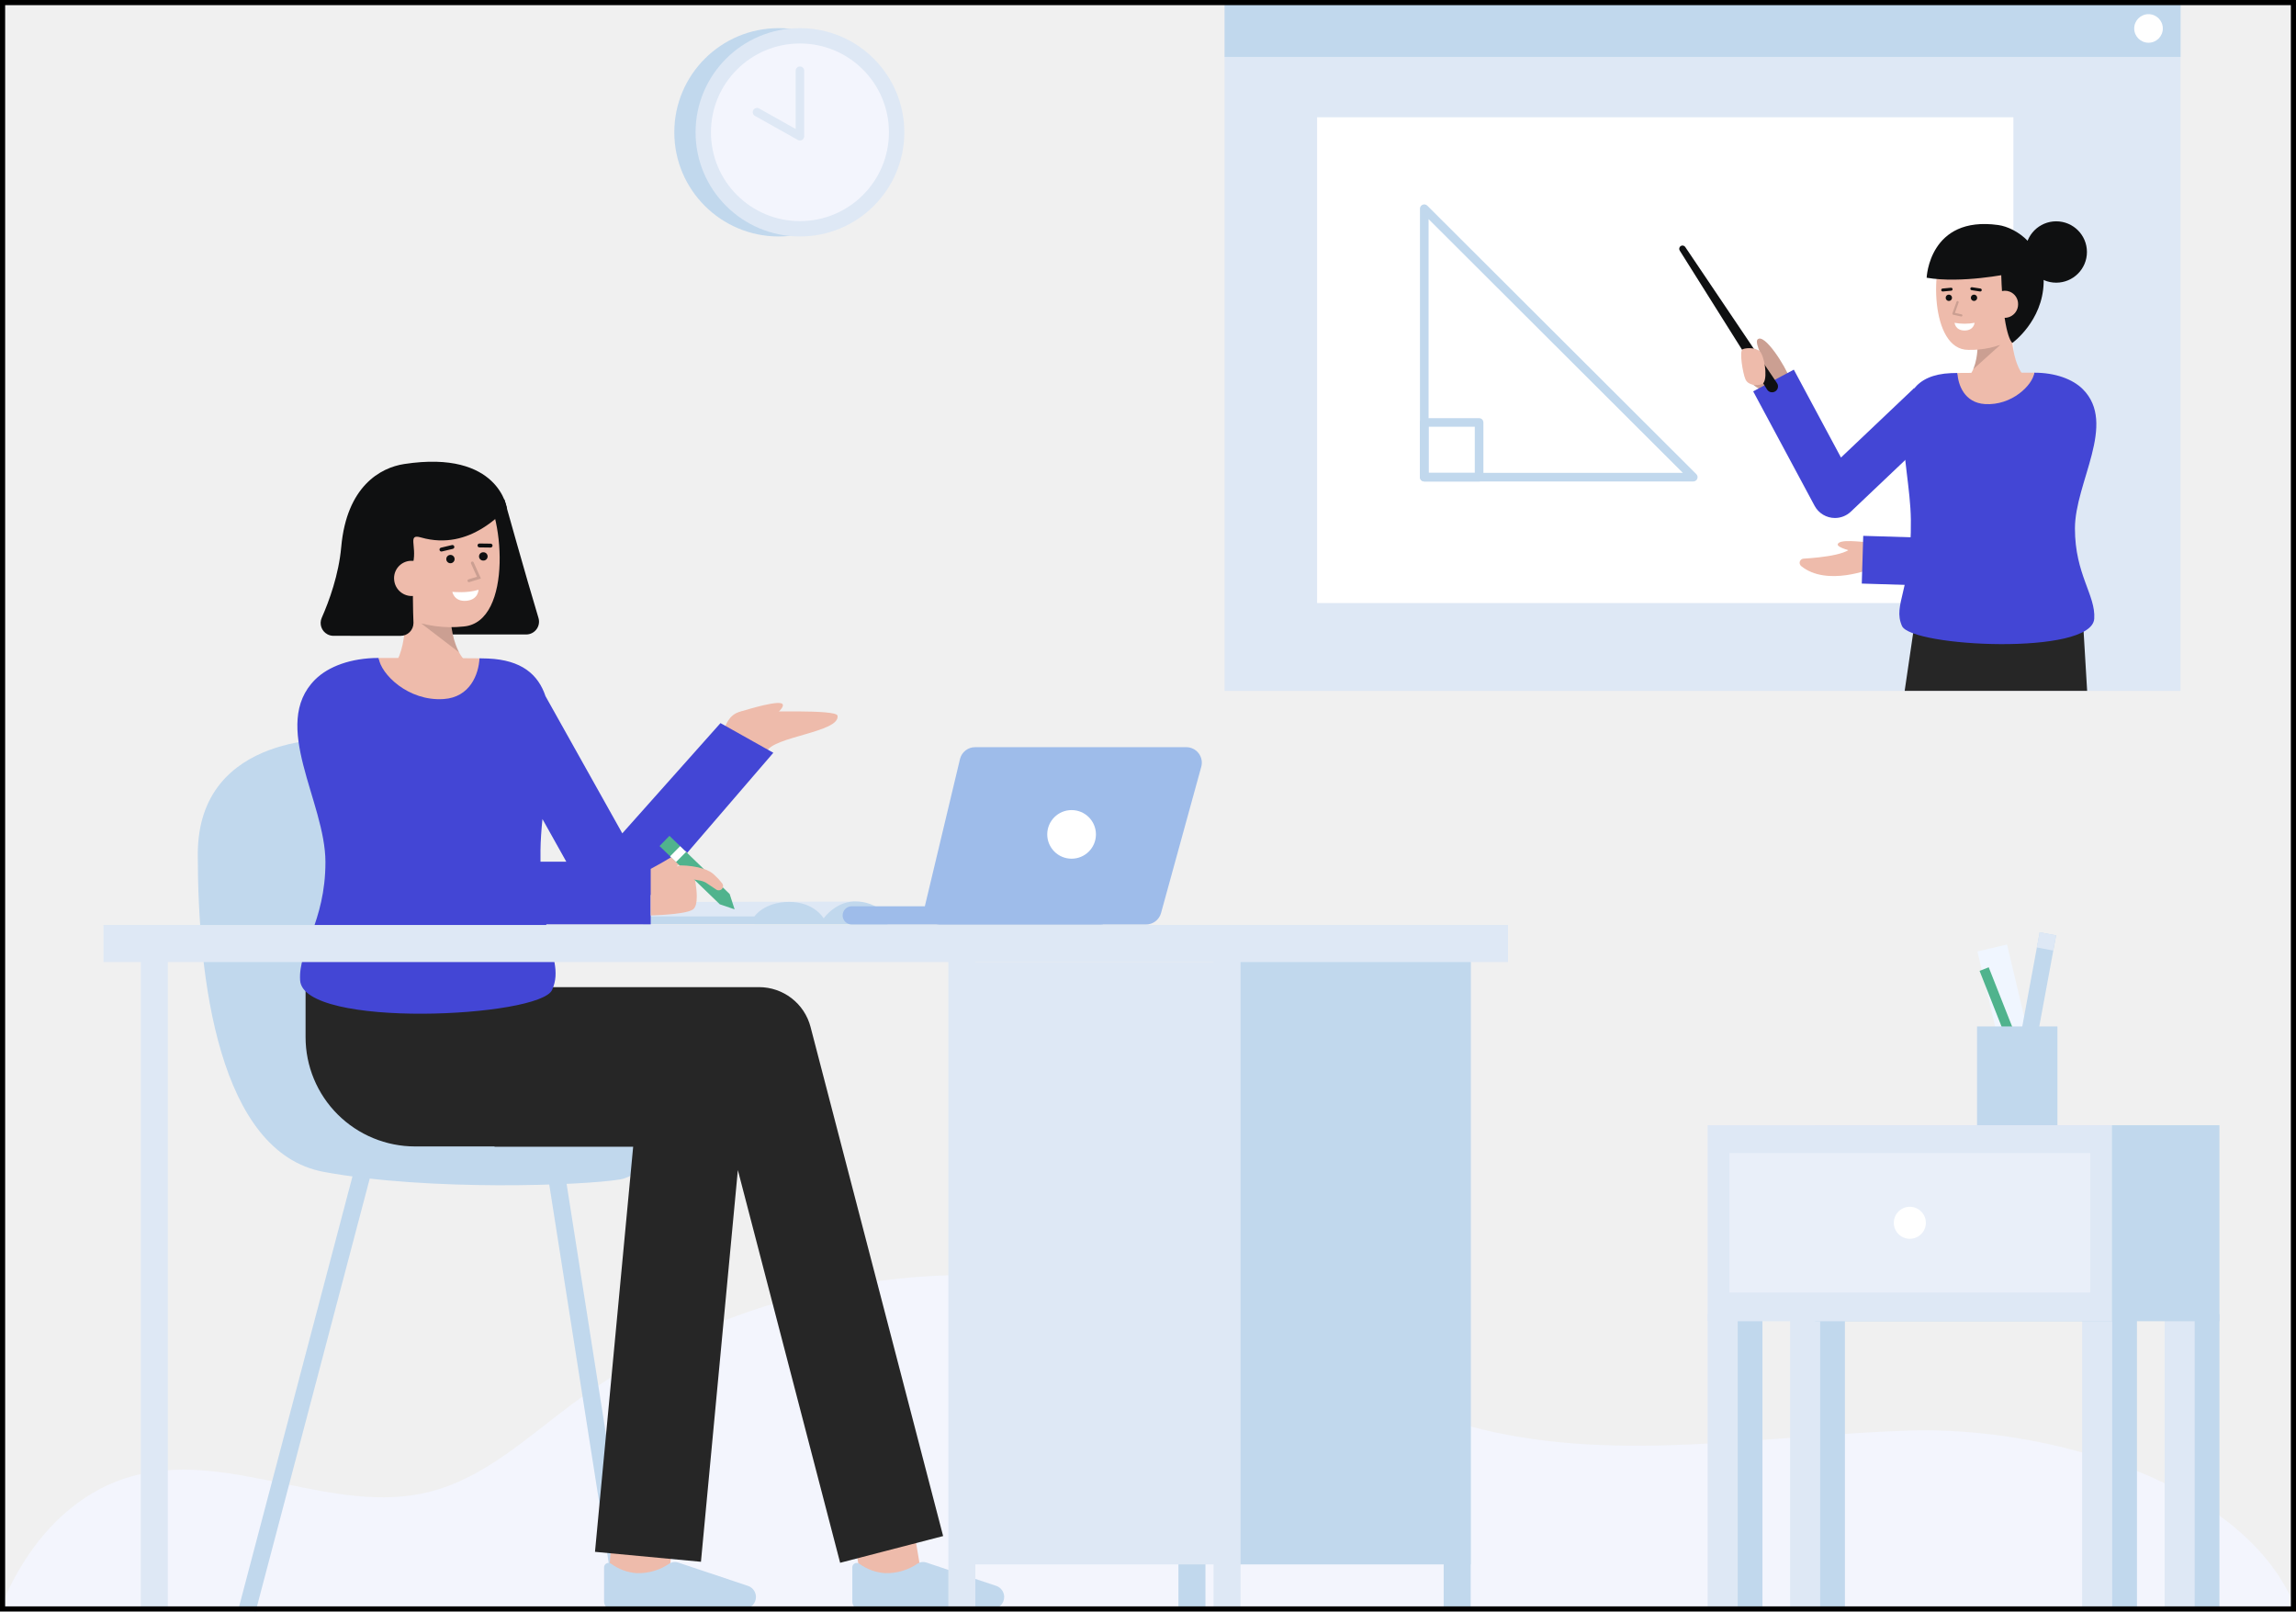
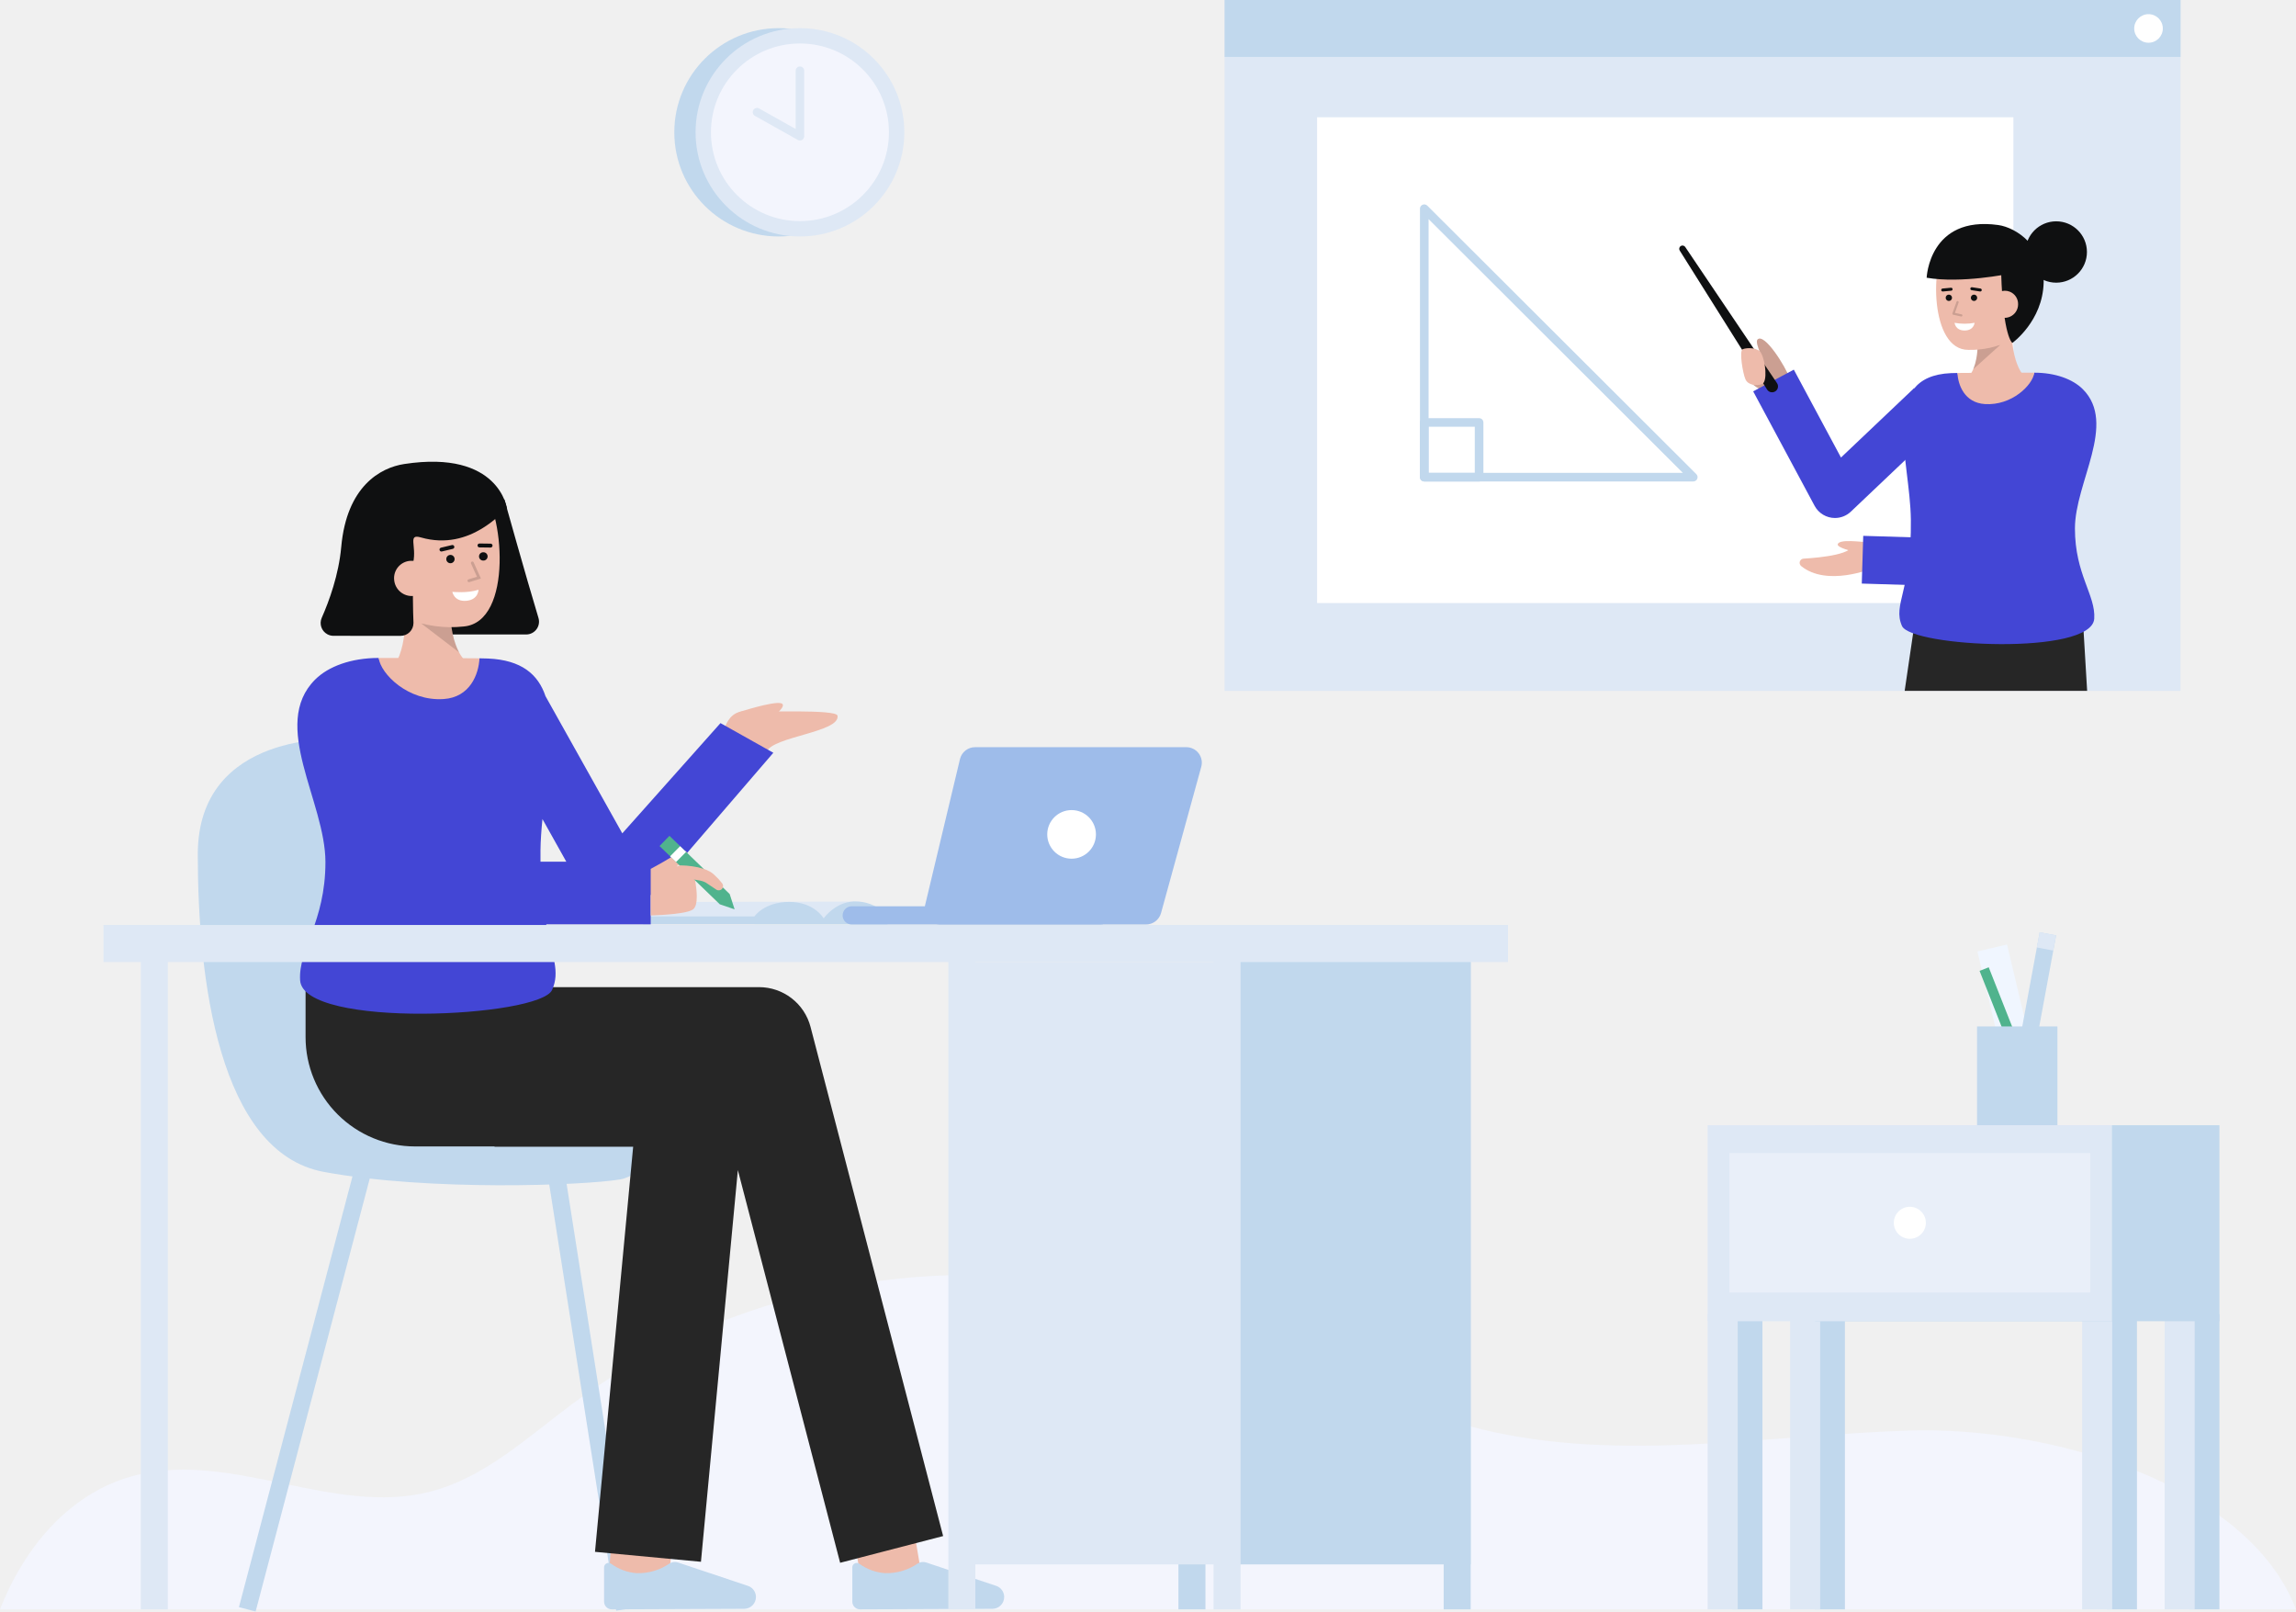
<svg xmlns="http://www.w3.org/2000/svg" width="446" height="313" fill="none">
  <path d="M423.57 0H237.885v134.184H423.57V0z" fill="#DEE8F5" />
  <path d="M423.57 0H237.885v11.053H423.57V0z" fill="#C1D8ED" />
  <path d="M417.351 8.3a2.776 2.776 0 0 0 2.779-2.773 2.776 2.776 0 0 0-2.779-2.774 2.776 2.776 0 0 0-2.779 2.774 2.776 2.776 0 0 0 2.779 2.773zm-26.252 14.479H255.848v94.348h135.251V22.779z" fill="#fff" />
  <path d="M362.872 105.297c-1.285 0-5.587-.676-5.894.412-.184.653 3.021 1.425 3.021 1.425" fill="#EEBBAB" />
  <path d="M363.547 110.445s-8.682 3.56-13.669-.501a.813.813 0 0 1 .467-1.442c3.363-.199 10.27-.874 9.463-3.086h5.423m-17.554-31.878l-4.732 2.33s-4.601-.552-3.875-6.356c.103-.822.592-1.749 2.849-.989-.437-.992-.856-2.246-.515-2.588 1.314-1.304 5.403 5.15 6.273 7.603z" fill="#EEBBAB" />
  <path opacity=".15" d="M347.677 73.538l-4.732 2.33s-4.601-.552-3.875-6.356c.103-.822.592-1.749 2.849-.989-.437-.992-.856-2.246-.515-2.588 1.314-1.304 5.403 5.15 6.273 7.603z" fill="#000" />
  <path d="M356.438 100.607a4.488 4.488 0 0 1-3.946-2.357l-11.935-22.238 7.892-4.218 9.163 17.071 14.197-13.473 6.169 6.472-18.453 17.514a4.48 4.48 0 0 1-3.087 1.229z" fill="#4346D5" />
  <path d="M405.429 134.184h-35.446l2.062-14.038 32.428-1.997.956 16.035z" fill="#262626" />
  <path d="M394.167 73.902s-3.429-1.469-3.429-10.456l-6.89-.7s1.42 7.941-1.805 10.763l12.124.393z" fill="#EEBBAB" />
  <path opacity=".15" d="M383.296 71.722l5.285-4.766-4.432.316a12.216 12.216 0 0 1-.853 4.45z" fill="#000" />
  <path d="M369.458 121.571c1.787 4.096 36.882 5.798 37.35-1.408.299-4.586-3.751-8.586-3.751-17.526s8.24-20.35 1.526-27.05c-1.948-1.943-5.311-3.198-9.412-3.202-.307 2.386-14.826 2.397-14.937.055-.554.009-.985.017-1.253.03-14.145.608-7.929 16.67-7.793 28.47.166 13.808-3.572 16.411-1.73 20.631z" fill="#4346D5" />
  <path d="M394.305 59.67c-.247 2.746-1.517 5.432-3.84 6.503a17.303 17.303 0 0 1-8.133 1.781c-7.48 0-7.396-16.979-4.137-20.543 3.259-3.563 13.782-2.336 15.492 3.038.884 2.78.854 6.606.618 9.22z" fill="#EEBBAB" />
  <path d="M383.454 58.455a.616.616 0 1 0 .001-1.233.616.616 0 0 0-.001 1.233zm-4.889 0a.616.616 0 1 0 .001-1.233.616.616 0 0 0-.001 1.233zm-1.199-1.837a.29.29 0 0 1-.027-.578l1.63-.154a.29.29 0 1 1 .055.577l-1.629.154h-.029zm7.301 0a.296.296 0 0 1-.045-.004l-1.64-.254a.289.289 0 0 1-.242-.331.29.29 0 0 1 .332-.241l1.639.254a.292.292 0 0 1 .246.308.294.294 0 0 1-.092.19.294.294 0 0 1-.198.078z" fill="#0F1011" />
  <path d="M383.566 62.7a10.776 10.776 0 0 1-3.891 0s.135 1.492 1.946 1.492c1.81 0 1.945-1.492 1.945-1.492z" fill="#fff" />
  <path d="M388.729 53.061c.368 12.41 2.172 13.548 2.172 13.548s5.882-4.22 6.08-11.708c.186-7.019-5.289-10.704-8.823-11.196-13.432-1.864-13.904 10.238-13.904 10.238 6.741 1.153 15.924-.752 15.924-.752" fill="#0F1011" />
  <path d="M386.78 59.08a2.616 2.616 0 0 0 3.629 2.449 2.617 2.617 0 0 0 1.608-2.45 2.565 2.565 0 0 0-1.61-2.426 2.577 2.577 0 0 0-1.009-.186c-1.865.092-2.618 1.17-2.618 2.613z" fill="#EEBBAB" />
  <path d="M399.418 54.902c3.298 0 5.971-2.668 5.971-5.958s-2.673-5.958-5.971-5.958c-3.297 0-5.97 2.668-5.97 5.958s2.673 5.958 5.97 5.958z" fill="#0F1011" />
  <path d="M380.234 72.44c.112 2.342 1.385 5.78 5.32 6.04 5.244.345 9.31-3.709 9.617-6.095h-.013c-5.162 0-11.914.009-14.924.055z" fill="#EEBBAB" />
  <path d="M388.582 114.163h-.142l-26.788-.818.284-9.271 23.759.725 12.534-26.174 8.386 4-13.84 28.901a4.646 4.646 0 0 1-4.193 2.637z" fill="#4346D5" />
  <path opacity=".15" d="M380.984 61.47a.211.211 0 0 1-.046-.005l-1.519-.334a.211.211 0 0 1-.155-.279l.797-2.245a.213.213 0 0 1 .401.142l-.716 2.021 1.285.279a.212.212 0 0 1-.046.42h-.001z" fill="#000" />
  <path d="M326.292 48.672l16.967 26.99a1.144 1.144 0 0 0 .716.508 1.153 1.153 0 0 0 1.192-.453 1.12 1.12 0 0 0 .183-.408 1.143 1.143 0 0 0-.146-.864l-.019-.03-17.823-26.44a.63.63 0 0 0-.403-.276.641.641 0 0 0-.757.493.627.627 0 0 0 .09.48z" fill="#0F1011" />
  <path d="M338.528 67.82c.898-.354 2.973-.303 3.539.702.959 1.7 1.254 5.608.255 6.048-.999.44-2.749.275-3.266-.892-.516-1.168-1.254-5.571-.528-5.858z" fill="#EEBBAB" />
  <path d="M446 312.578H0c4.887-12.437 13.912-22.986 26.634-26.116 18.611-4.572 38.306 8 56.878 3.273 10.55-2.683 18.855-10.502 27.583-16.994 32.926-24.495 78.044-31.735 117.009-18.77 20.365 6.774 38.923 18.621 59.783 23.655 26.978 6.516 55.189 1.115 82.931.223 27.015-.868 65.728 10.119 75.182 34.729z" fill="#F3F5FD" />
  <path d="M389.871 183.442l-5.758 1.358 7.219 30.469 5.758-1.359-7.219-30.468z" fill="#F0F6FF" />
  <path d="M396.207 181.079l-4.944 26.743 3.196.589 4.944-26.743-3.196-.589z" fill="#C1D8ED" />
  <path d="M396.209 181.07l-.563 2.95 3.193.606.563-2.949-3.193-.607z" fill="#DEE8F5" />
  <path d="M386.309 187.871l-1.775.698 10.359 26.239 1.775-.697-10.359-26.24z" fill="#50B38D" />
  <path d="M399.656 199.356h-15.615v19.915h15.615v-19.915zm-57.299 55.887h-5.84v57.334h5.84v-57.334z" fill="#C1D8ED" />
  <path d="M337.55 255.243h-5.84v57.334h5.84v-57.334z" fill="#DEE8F5" />
  <path d="M415.105 255.243h-5.84v57.334h5.84v-57.334z" fill="#C1D8ED" />
  <path d="M410.298 255.243h-5.84v57.334h5.84v-57.334z" fill="#DEE8F5" />
  <path d="M358.376 255.243h-5.84v57.334h5.84v-57.334z" fill="#C1D8ED" />
  <path d="M353.569 255.243h-5.84v57.334h5.84v-57.334z" fill="#DEE8F5" />
  <path d="M431.124 255.243h-5.84v57.334h5.84v-57.334z" fill="#C1D8ED" />
  <path d="M426.318 255.243h-5.84v57.334h5.84v-57.334z" fill="#DEE8F5" />
  <path d="M431.124 218.544h-78.552v38.074h78.552v-38.074z" fill="#C1D8ED" />
  <path d="M410.263 218.544H331.71v38.074h78.553v-38.074z" fill="#DEE8F5" />
  <path opacity=".53" d="M406.036 223.957h-70.1v27.08h70.1v-27.08z" fill="#F3F5FD" />
  <path d="M370.986 240.603a3.11 3.11 0 0 0 3.113-3.106 3.11 3.11 0 0 0-3.113-3.107 3.11 3.11 0 0 0-3.113 3.107 3.11 3.11 0 0 0 3.113 3.106z" fill="#fff" />
  <path d="M151.258 45.927c11.197 0 20.274-9.058 20.274-20.231 0-11.174-9.077-20.231-20.274-20.231-11.198 0-20.275 9.058-20.275 20.23 0 11.174 9.077 20.232 20.275 20.232z" fill="#C1D8ED" />
  <path d="M155.389 45.927c11.198 0 20.275-9.058 20.275-20.231 0-11.174-9.077-20.231-20.275-20.231-11.197 0-20.274 9.058-20.274 20.23 0 11.174 9.077 20.232 20.274 20.232z" fill="#DEE8F5" />
  <path d="M155.389 42.946c9.548 0 17.288-7.723 17.288-17.25 0-9.527-7.74-17.25-17.288-17.25-9.547 0-17.287 7.723-17.287 17.25 0 9.527 7.74 17.25 17.287 17.25z" fill="#F3F5FD" />
  <path d="M155.39 27.288a.83.83 0 0 1-.405-.106l-8.342-4.678a.825.825 0 1 1 .81-1.438l7.11 3.988V13.715a.824.824 0 0 1 .827-.803.83.83 0 0 1 .826.803v12.748a.83.83 0 0 1-.826.825zm11.228 147.817c-.143-.003-34.893.07-34.961.07-4.875 0-6.758 2.818-6.758 2.818v1.519h47.511v-1.519c-2.146-1.453-4.1-2.93-5.792-2.888z" fill="#DEE8F5" />
  <path d="M159.998 178.367s2.506-3.591 6.62-3.262a7.855 7.855 0 0 1 3.209.819 7.815 7.815 0 0 1 2.582 2.069v1.519h-25.862v-1.519s1.883-2.819 6.76-2.819 6.691 3.193 6.691 3.193zm-13.451-.374h-21.648v1.518h21.648v-1.518zm-77.392 47.886l-22.74 86.27 3.241.851 22.74-86.27-3.241-.851zm40.298.165l-3.312.518 13.556 86.272 3.312-.519-13.556-86.271z" fill="#C1D8ED" />
  <path d="M66.11 143.55s-27.692-1.746-27.692 22.398c0 24.145 4.079 57.885 24.486 61.667 20.408 3.782 50.554 2.643 57.556 1.457 8.599-1.454 12.347-21.359.894-22.691-32.506-3.781-16.762-60.212-55.243-62.831z" fill="#C1D8ED" />
  <path d="M119.051 295.879l-1.054 13.637 11.698.9 1.054-13.637-11.698-.9z" fill="#EEBBAB" />
  <path d="M144.56 312.473a2.313 2.313 0 0 0 1.62-.678 2.298 2.298 0 0 0 .664-1.622c0-.056 0-.112-.007-.167a2.287 2.287 0 0 0-1.485-1.968l-13.656-4.564a1.926 1.926 0 0 0-1.605.178 10.696 10.696 0 0 1-6.407 1.896 9.534 9.534 0 0 1-4.928-1.798.867.867 0 0 0-1.413.669v6.664a1.496 1.496 0 0 0 1.497 1.493h.006l25.714-.103z" fill="#C1D8ED" />
  <path d="M177.226 295.358l-11.57 1.942 2.298 13.637 11.571-1.942-2.299-13.637z" fill="#EEBBAB" />
  <path d="M183.204 298.343l-25.757-98.896a10.313 10.313 0 0 0-3.68-5.563 10.353 10.353 0 0 0-6.321-2.156h-56.46v.036H59.357v9.67c0 2.788.55 5.55 1.62 8.126a21.235 21.235 0 0 0 4.613 6.889 21.277 21.277 0 0 0 6.903 4.603 21.321 21.321 0 0 0 8.144 1.616h15.426v.062h26.93l-7.415 78.677 20.582 1.931 7.17-76.078 19.868 76.272 20.006-5.189z" fill="#262626" />
  <path d="M140.19 144.497s.084-6.697 4.881-6.348c3.026.22 17.405-.446 17.619.861.529 3.233-12.623 4.024-13.817 7.037l-8.683-1.55z" fill="#EEBBAB" />
  <path d="M143.373 138.364s6.676-2.175 8.317-1.784c1.452.345-1.576 2.704-1.576 2.704l-6.741-.92z" fill="#EEBBAB" />
  <path d="M126.401 173.88l23.82-27.673-10.266-5.76-19.073 21.413-14.918-26.644c-1.412-4.211-4.626-7.033-11.186-7.315a98.334 98.334 0 0 0-1.642-.039c-.146 3.066-19.181 3.055-19.584-.072-5.374.005-9.788 1.655-12.336 4.198-8.8 8.781 2 23.745 2 35.453 0 11.708-5.308 16.96-4.917 22.97.615 9.444 46.614 7.214 48.955 1.845 1.57-3.597.049-6.3-1.148-12.732h20.295v-5.644zm-21.414-8.669c.022-1.97.175-4.031.385-6.129l4.637 8.285h-5.021a91.12 91.12 0 0 1 0-2.156h-.001z" fill="#4346D5" />
  <path d="M93.139 127.863c-.145 3.066-1.822 7.577-6.973 7.911-6.878.457-12.208-4.856-12.61-7.983h.022c6.758 0 15.608.011 19.56.072z" fill="#EEBBAB" />
  <path d="M192.78 312.473a2.3 2.3 0 0 0 2.113-1.424c.114-.278.172-.576.171-.877 0-.056 0-.112-.007-.167a2.287 2.287 0 0 0-1.485-1.968l-13.657-4.564a1.947 1.947 0 0 0-1.605.178 10.694 10.694 0 0 1-6.407 1.896 9.534 9.534 0 0 1-4.928-1.798.87.87 0 0 0-.918-.111.861.861 0 0 0-.494.78v6.664a1.496 1.496 0 0 0 1.494 1.494h.006l25.717-.103z" fill="#C1D8ED" />
  <path d="M32.596 184.928h-5.247v127.649h5.247V184.928z" fill="#DEE8F5" />
  <path d="M285.681 184.928h-5.247v127.649h5.247V184.928z" fill="#C1D8ED" />
  <path d="M285.68 183.328h-47.321v120.521h47.321V183.328zm-51.521 111.793h-5.247v17.456h5.247v-17.456z" fill="#C1D8ED" />
  <path d="M292.934 179.656H20.094v7.2h272.84v-7.2z" fill="#DEE8F5" />
  <path d="M240.983 184.928h-5.247v127.649h5.247V184.928zm-51.521 0h-5.247v127.649h5.247V184.928z" fill="#DEE8F5" />
  <path d="M238.359 186.865h-51.521v116.984h51.521V186.865z" fill="#DEE8F5" />
  <path d="M186.476 147.434l-6.784 28.418a2.999 2.999 0 0 0 .567 2.562 3.023 3.023 0 0 0 2.367 1.145h39.995a3.021 3.021 0 0 0 2.909-2.213l7.817-28.418a3.003 3.003 0 0 0-.511-2.621 3.01 3.01 0 0 0-2.398-1.185H189.41c-.678 0-1.337.228-1.869.647a3.006 3.006 0 0 0-1.065 1.665z" fill="#9EBCEA" />
  <path d="M165.453 179.559h48.34a1.772 1.772 0 0 0 1.773-1.769 1.772 1.772 0 0 0-1.773-1.768h-48.34a1.775 1.775 0 0 0-1.772 1.768 1.763 1.763 0 0 0 1.094 1.634c.215.089.446.135.678.135z" fill="#9EBCEA" />
  <path d="M208.157 166.78a4.725 4.725 0 0 0 4.73-4.72 4.725 4.725 0 0 0-4.73-4.72 4.725 4.725 0 0 0-4.73 4.72 4.725 4.725 0 0 0 4.73 4.72z" fill="#fff" />
  <path d="M134.651 176.604c-1.089.853-5.805 1.121-8.252 1.205v-9.049c1.246-.669 2.799-1.533 3.956-2.269 1.603-1.026 2.33-1.322 2.732-1.21h.005a.513.513 0 0 1 .246.156c.054.06.096.13.123.206.263.708-.939 1.773-1.603 2.297l-.006.006c-.24.189-.413.312-.413.312l1.419.652.005.006 1.241.574.016.006.671.306s.117.491.246 1.21v.006c.3 1.723.663 4.767-.386 5.586z" fill="#EEBBAB" />
  <path d="M142.7 176.616l-2.883-.981-8.494-8.205-1.152-1.118-2.06-1.988 1.929-1.984 2.078 2.009 1.156 1.113 8.467 8.186.959 2.968z" fill="#50B38D" />
  <path d="M133.274 165.462l-1.95 1.968-1.153-1.118 1.947-1.963 1.156 1.113z" fill="#fff" />
  <path d="M132.294 168.078c.731.013 1.461.074 2.184.181a12.13 12.13 0 0 1 2.194.493c.397.126.781.289 1.147.487.206.113.402.241.587.385l.41.355a11.573 11.573 0 0 1 1.474 1.6.846.846 0 0 1-.061 1.088.85.85 0 0 1-1.085.122l-.039-.027-1.62-1.083-.406-.266a2.615 2.615 0 0 0-.291-.143 4.488 4.488 0 0 0-.769-.234 14.723 14.723 0 0 0-1.834-.262 32.238 32.238 0 0 0-1.909-.097h-.029a1.304 1.304 0 0 1-1.279-1.322 1.304 1.304 0 0 1 .398-.912 1.301 1.301 0 0 1 .927-.364l.001-.001z" fill="#EEBBAB" />
  <path d="M97.984 97.022s4.235 15.141 6.614 22.999a2.479 2.479 0 0 1-.386 2.206 2.498 2.498 0 0 1-2.005 1.004H87.345c-.642 0-1.26-.247-1.724-.689a2.49 2.49 0 0 1-.772-1.685l-1.001-21.079 14.136-2.757z" fill="#0F1011" />
  <path d="M75.208 130.704s4.323-2.282 3.368-14.022l8.928-1.644s-1.012 10.524 3.5 13.87l-15.796 1.796z" fill="#EEBBAB" />
  <path opacity=".15" d="M89.177 126.706l-7.41-5.667 5.824-.056c.166 1.99.704 3.931 1.586 5.723z" fill="#000" />
  <path d="M73.515 112.126c.615 3.562 2.56 6.936 5.707 8.089a22.658 22.658 0 0 0 10.814 1.468c9.773-.79 7.86-22.964 3.224-27.274-4.636-4.311-18.253-1.596-19.916 5.606-.86 3.724-.414 8.723.171 12.111z" fill="#EEBBAB" />
  <path d="M87.498 109.394a.809.809 0 1 0 .001-1.618.809.809 0 0 0 0 1.618zm6.387-.517a.808.808 0 1 0 0-1.615.808.808 0 1 0 0 1.615zm1.404-2.528h-.005l-2.146-.029a.38.38 0 0 1-.26-.652.378.378 0 0 1 .27-.107l2.145.029a.377.377 0 0 1 .265.649.379.379 0 0 1-.27.11h.001zm-9.537.772a.378.378 0 0 1-.377-.335.382.382 0 0 1 .288-.414l2.115-.505a.38.38 0 0 1 .419.569.392.392 0 0 1-.242.169l-2.114.505a.338.338 0 0 1-.09.011z" fill="#0F1011" />
  <path d="M87.866 114.949s2.988.317 5.085-.411c0 0-.019 1.964-2.384 2.155-2.365.192-2.7-1.744-2.7-1.744z" fill="#fff" />
  <path opacity=".15" d="M91.087 113.07a.28.28 0 0 1-.082-.545l1.647-.502-1.15-2.56a.275.275 0 0 1 .046-.311.268.268 0 0 1 .2-.089.272.272 0 0 1 .201.08.282.282 0 0 1 .062.092l1.409 3.137-2.251.688a.285.285 0 0 1-.082.01z" fill="#000" />
  <path d="M98.494 98.837s-1.431-11.548-19.974-8.712c-4.623.707-11.175 4.309-12.236 16.113-.485 5.414-2.356 10.519-3.783 13.751a2.488 2.488 0 0 0 1.09 3.202 2.5 2.5 0 0 0 1.191.302l13.035.005a2.497 2.497 0 0 0 1.765-.726 2.486 2.486 0 0 0 .734-1.758v-.112c-.094-2.214-.168-5.962-.041-11.691.677-3.27-1.128-5.575 1.492-4.824 9.73 2.786 15.996-5.363 16.727-5.55z" fill="#0F1011" />
  <path d="M83.406 112.063a3.416 3.416 0 0 1-.806 2.495 3.437 3.437 0 0 1-4.838.391 3.422 3.422 0 0 1-1.198-2.333 3.363 3.363 0 0 1 .75-2.465 3.376 3.376 0 0 1 2.393-1.223c2.447-.079 3.545 1.251 3.699 3.135z" fill="#EEBBAB" />
  <path d="M328.918 93.514h-52.252a.838.838 0 0 1-.838-.836v-52.14a.835.835 0 0 1 1.001-.82.843.843 0 0 1 .43.228l52.252 52.141a.842.842 0 0 1 .181.911.833.833 0 0 1-.774.516zm-51.414-1.672h49.391l-49.391-49.285v49.285z" fill="#C1D8ED" />
  <path d="M287.314 93.514h-10.648a.838.838 0 0 1-.838-.836V82.053a.836.836 0 0 1 .838-.837h10.648a.838.838 0 0 1 .838.837v10.625a.836.836 0 0 1-.838.836zm-9.81-1.672h8.972v-8.953h-8.972v8.953z" fill="#C1D8ED" />
-   <path stroke="#000" d="M0.5 0.5H445.5V312.5H0.5z" />
</svg>
